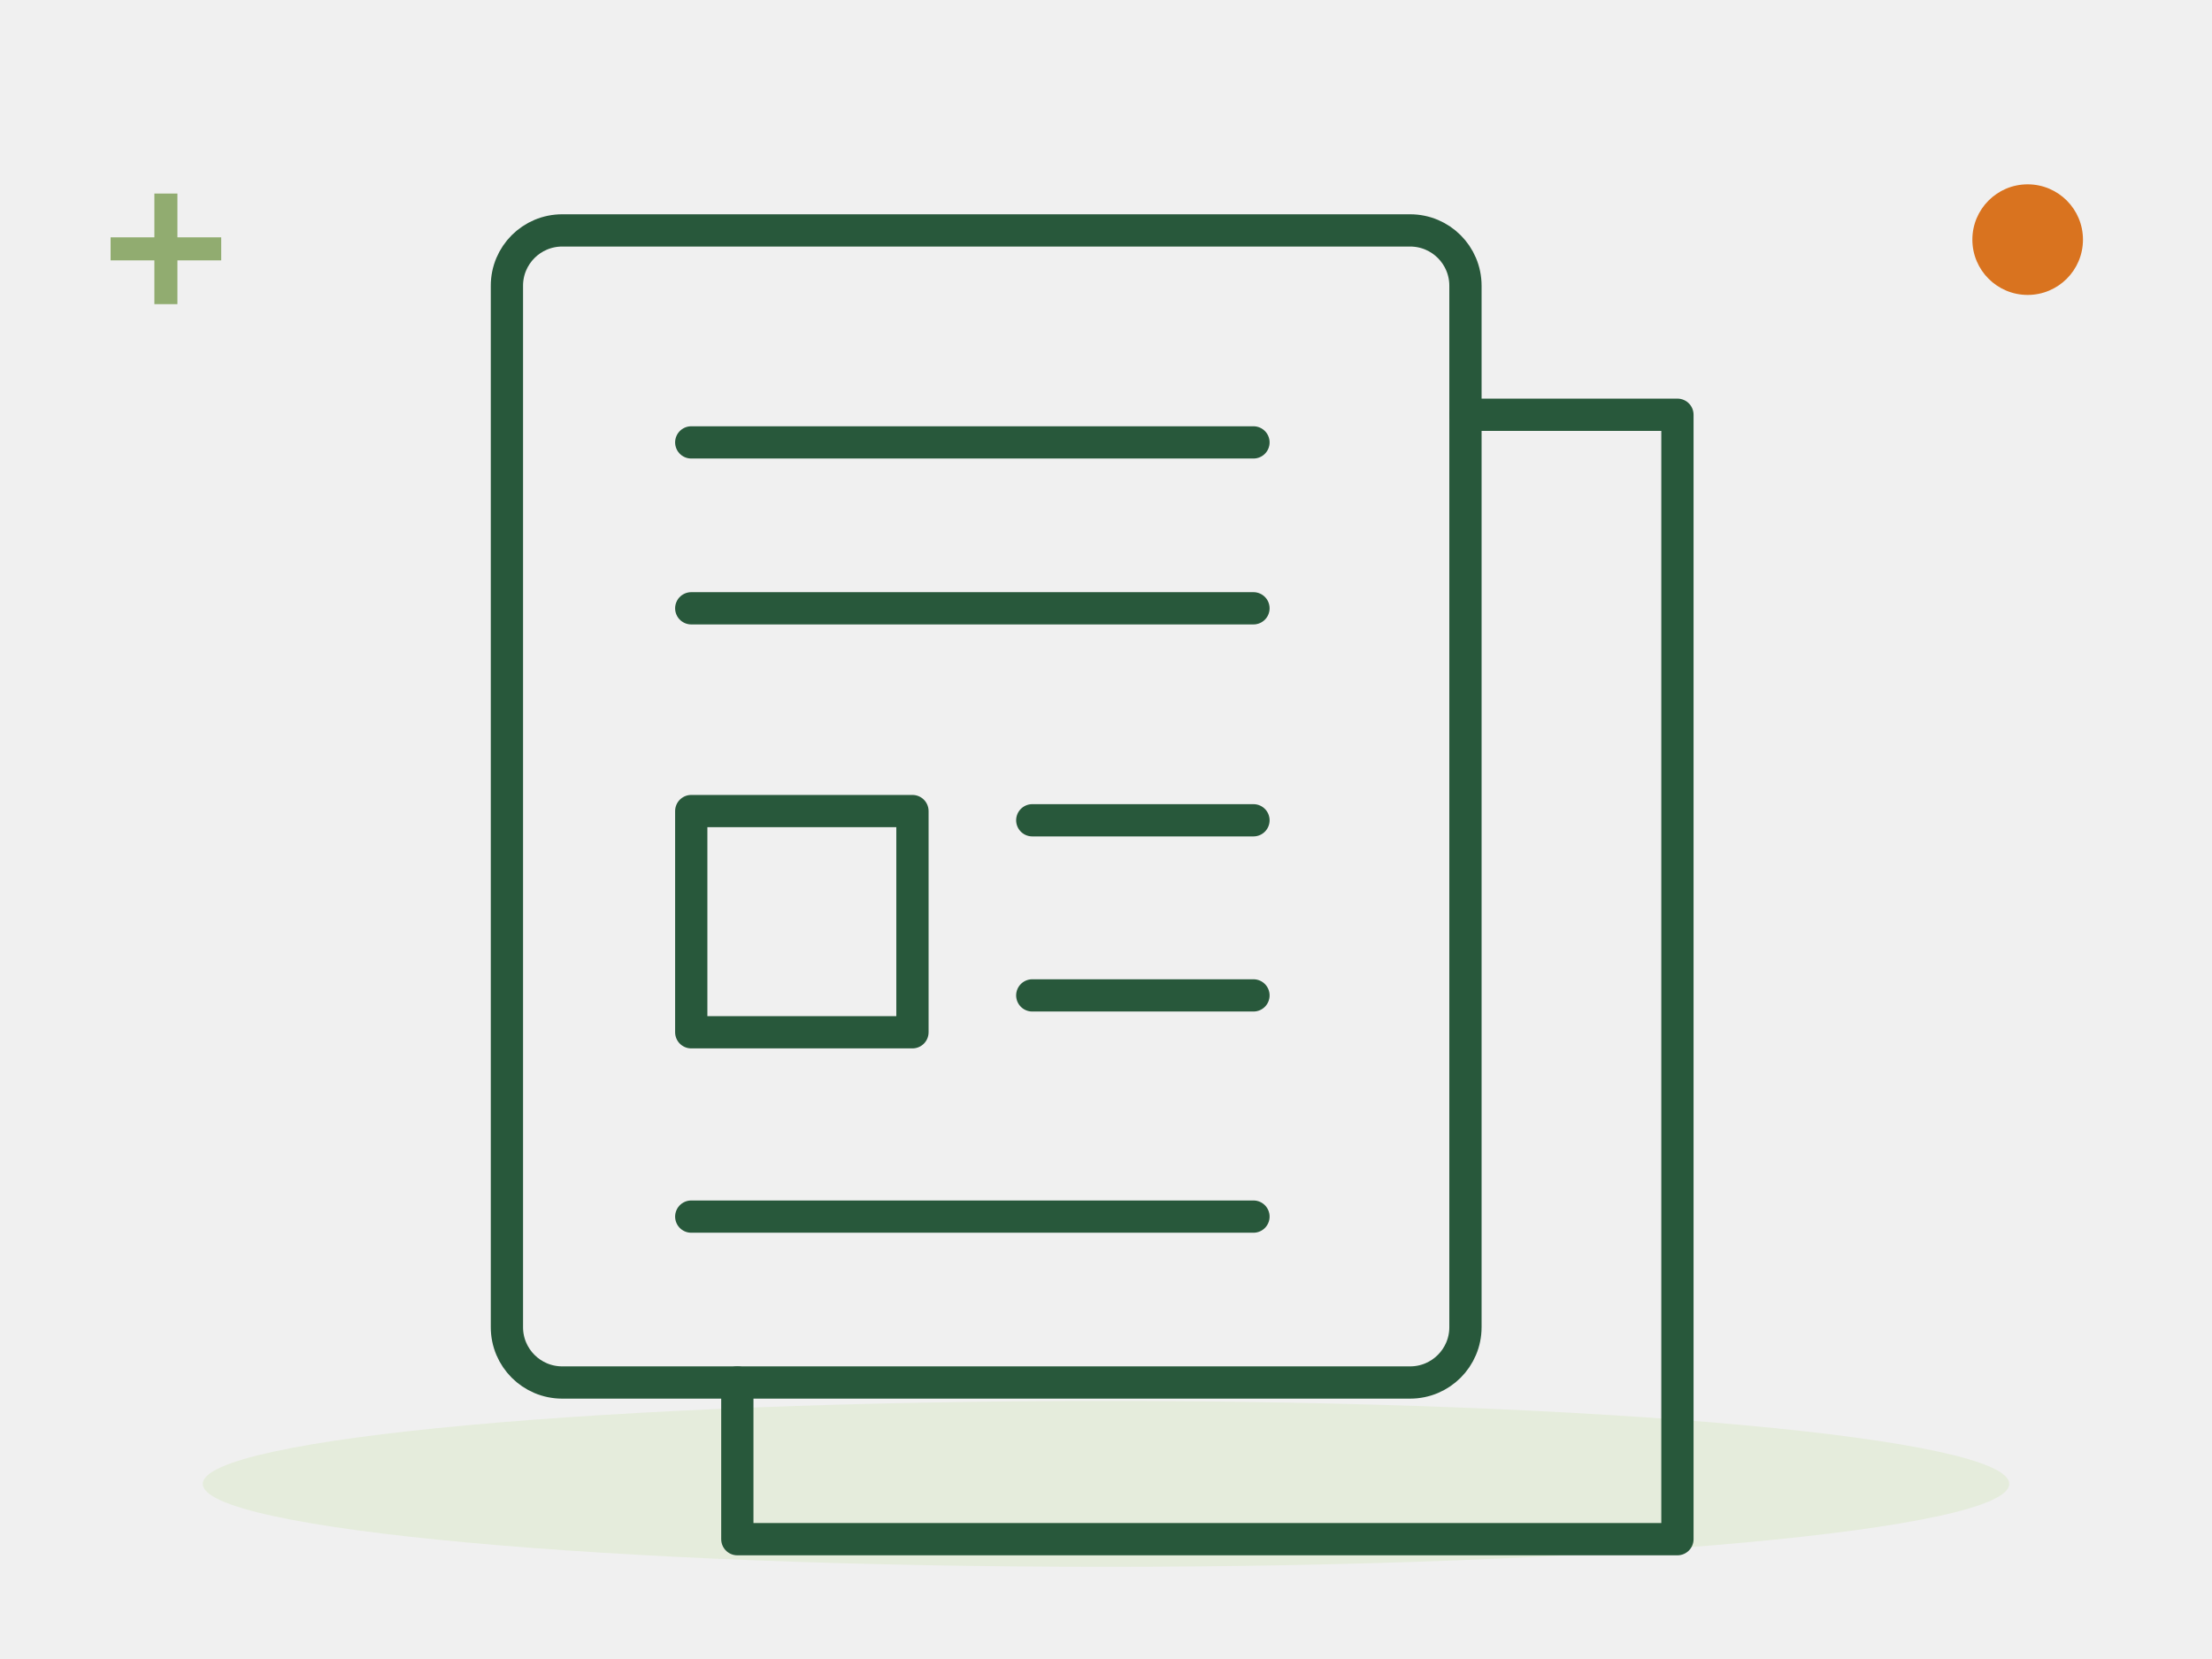
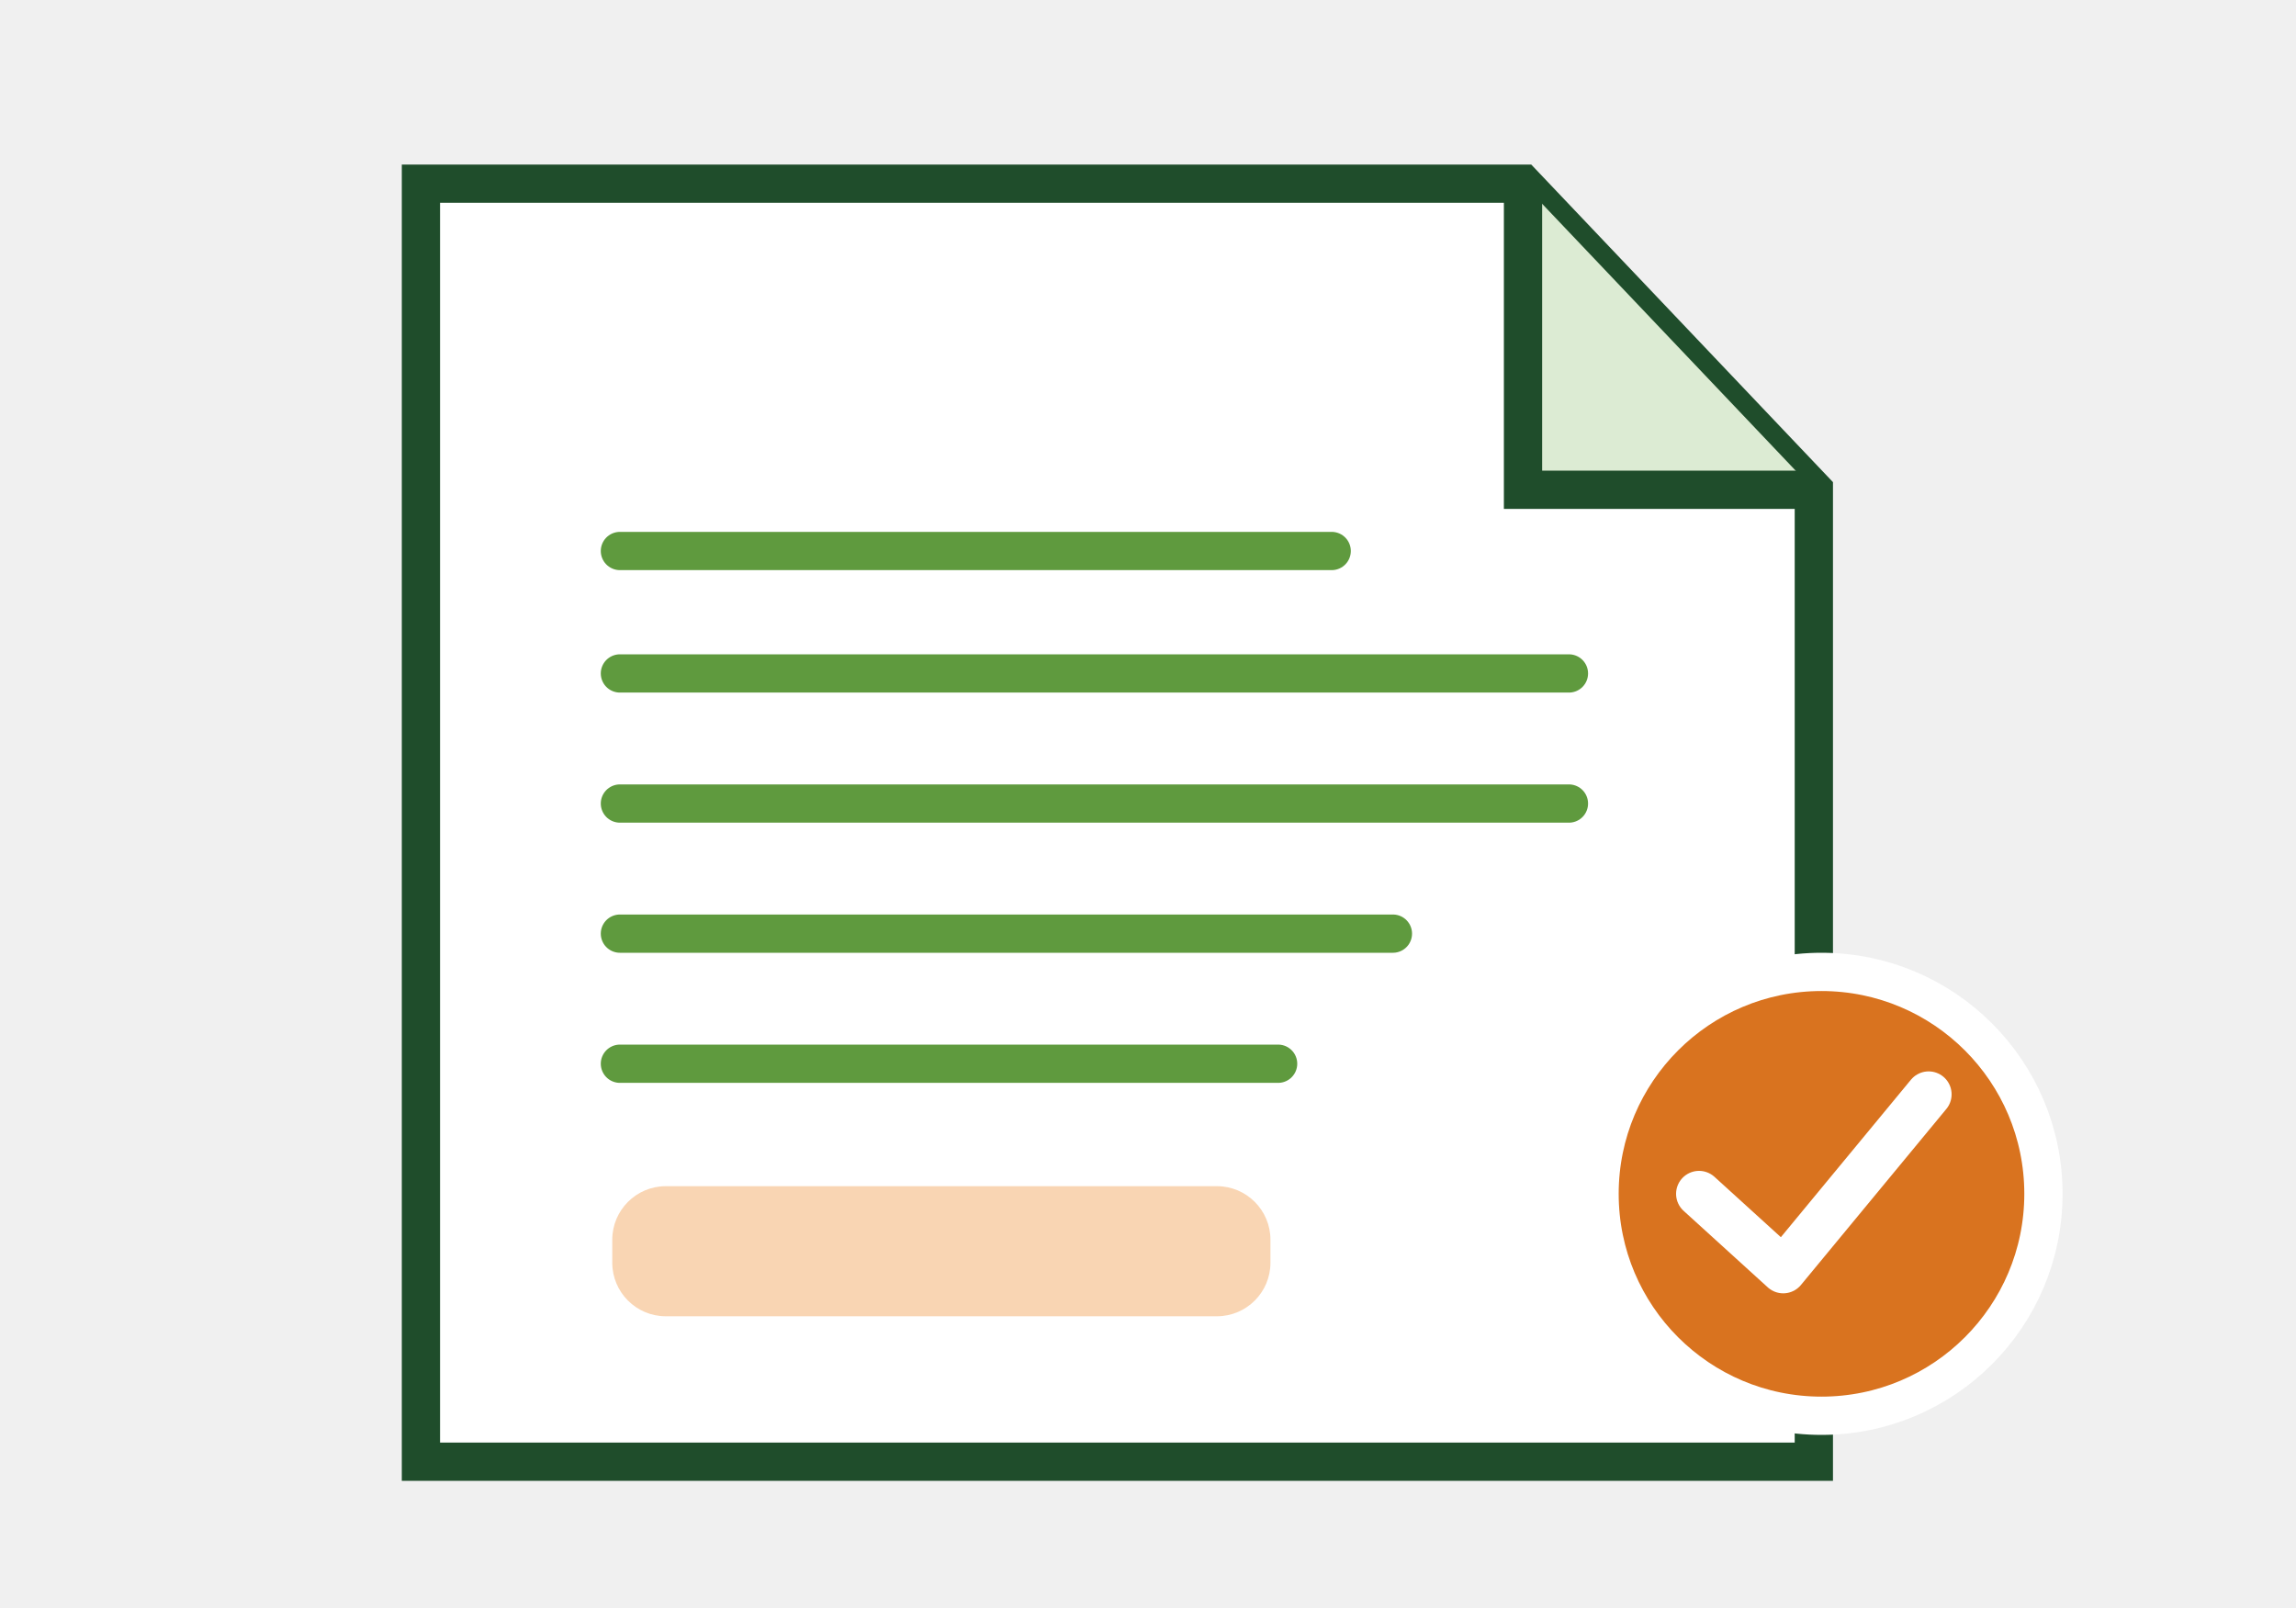
- <svg xmlns="http://www.w3.org/2000/svg" viewBox="0 0 240 180" fill="none">
-   <ellipse cx="120" cy="161" rx="98" ry="9" fill="#e5ecdc" />
-   <g stroke="#28583b" stroke-width="3.5" stroke-linecap="round" stroke-linejoin="round">
-     <rect x="55" y="25" width="104" height="125" rx="6" />
-     <path d="M159 45h23v122H80v-17M75 48h61M75 66h61M75 88h24v24H75zM112 89h24m-24 19h24M75 132h61" />
-   </g>
-   <circle cx="220" cy="26" r="6" fill="#d9731f" />
-   <path d="M18 21v12m-6-6h12" stroke="#91ac70" stroke-width="2.5" />
+ <svg xmlns="http://www.w3.org/2000/svg" viewBox="0 0 300 210" fill="none" role="img" aria-label="Produções acadêmicas e artigos científicos">
+   <path d="M55 24h144l38 40v127H55V24Z" fill="#fff" stroke="#1F4D2B" stroke-width="5" />
+   <path d="M199 24v40h38" fill="#DCEBD3" stroke="#1F4D2B" stroke-width="5" />
+   <path d="M81 72h93M81 88h124M81 105h124M81 122h101M81 139h86" stroke="#5F9A3E" stroke-width="5" stroke-linecap="round" />
+   <rect x="80" y="155" width="86" height="17" rx="7" fill="#F9D5B3" />
+   <circle cx="238" cy="156" r="29" fill="#D9731F" stroke="#fff" stroke-width="5" />
+   <path d="m222 156 11 10 19-23" stroke="#fff" stroke-width="6" stroke-linecap="round" stroke-linejoin="round" />
</svg>
